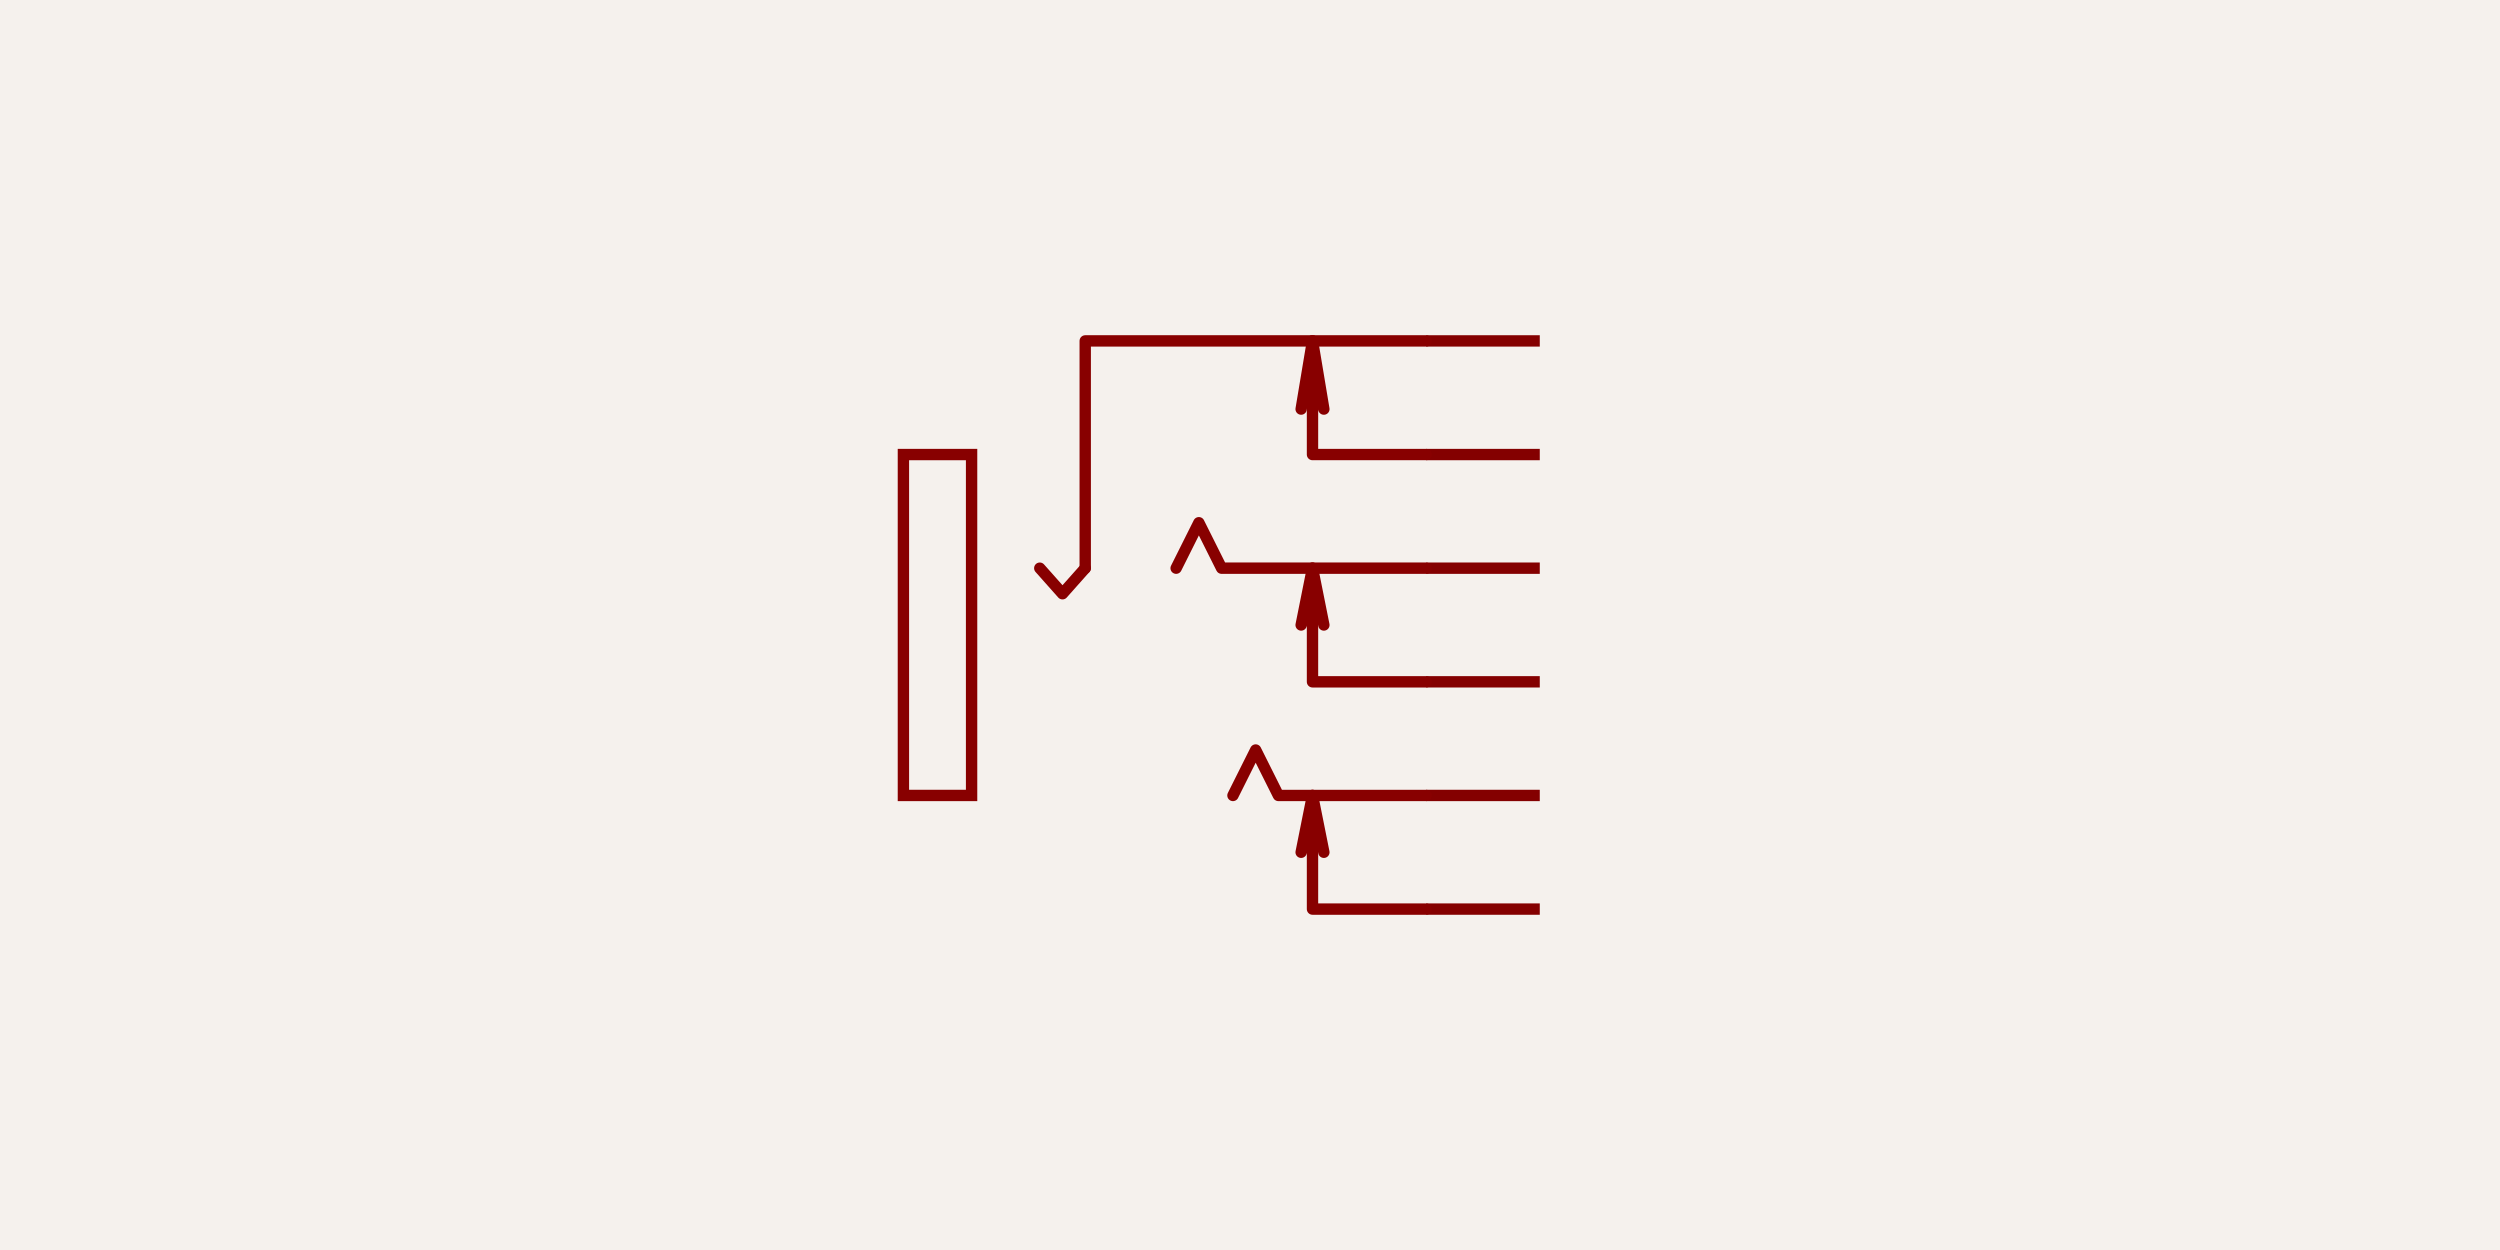
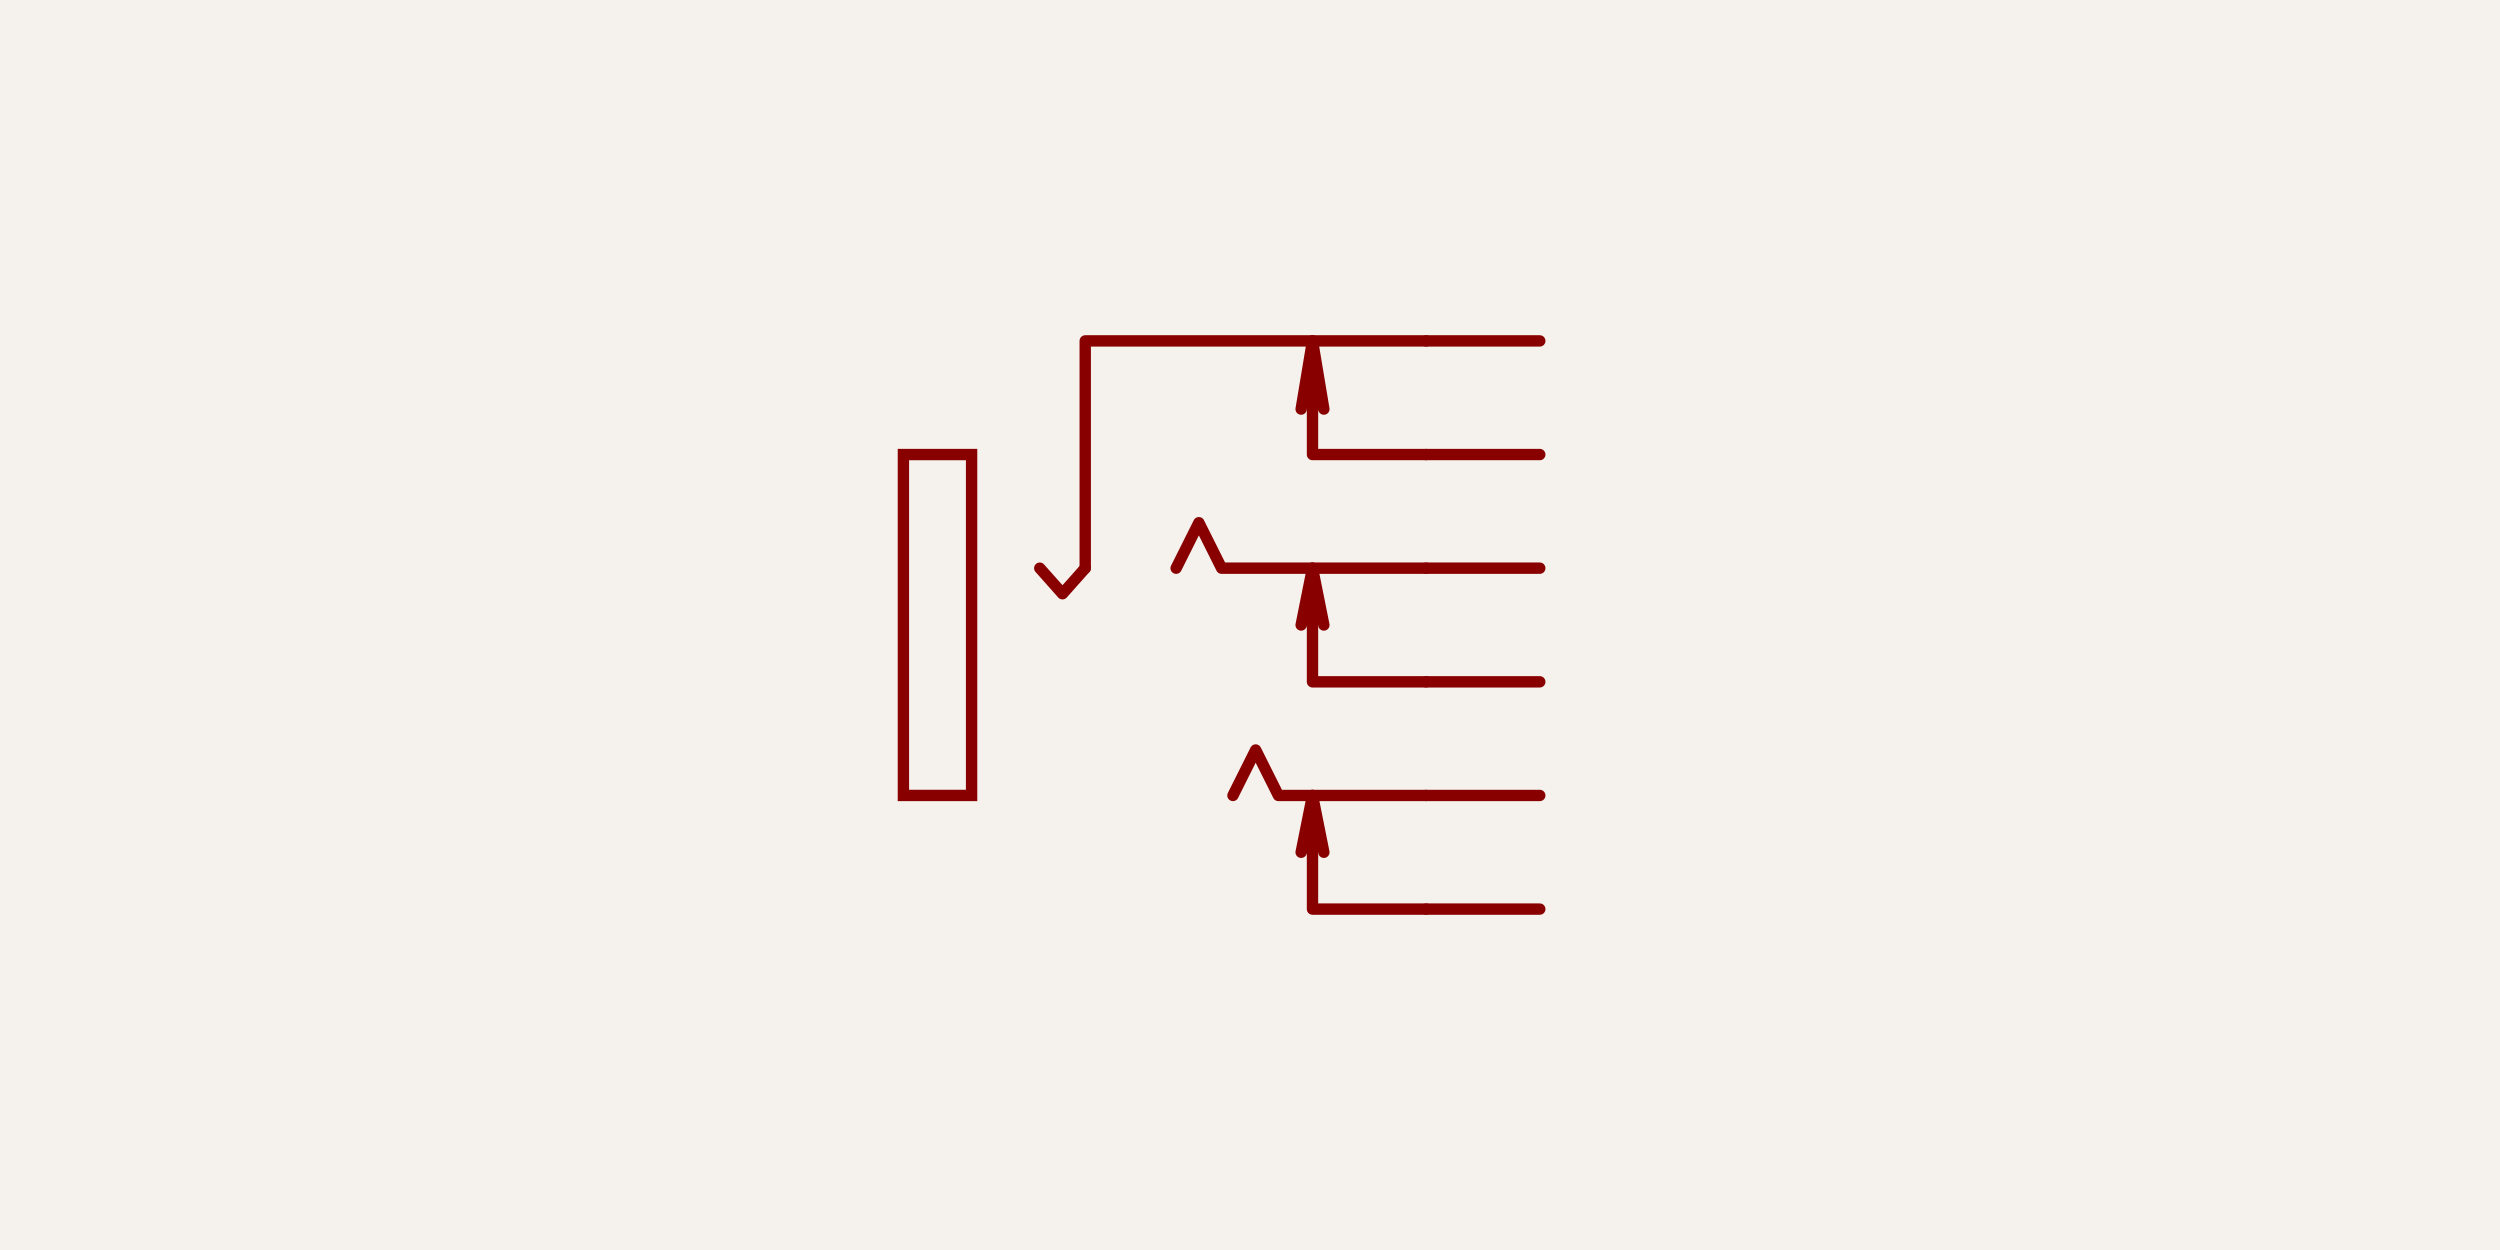
<svg xmlns="http://www.w3.org/2000/svg" class="tscircuit-schematic" width="1200" height="600" style="background-color: rgb(245, 241, 237)" data-real-to-screen-transform="matrix(272.7272727273,0,0,-272.7272727273,575.4545454545,327.2727272727)" data-software-used-string="@tscircuit/core@0.0.1766">
  <style>
              .boundary { fill: rgb(245, 241, 237); }
              .schematic-boundary { fill: none; stroke: #fff; }
              .component { fill: none; stroke: rgb(132, 0, 0); }
              .chip { fill: rgb(255, 255, 194); stroke: rgb(132, 0, 0); }
              .component-pin { fill: none; stroke: rgb(132, 0, 0); }
              .text { font-family: sans-serif; fill: rgb(0, 150, 0); }
              .pin-number { fill: rgb(169, 0, 0); }
              .port-label { fill: rgb(0, 100, 100); }
              .component-name { fill: rgb(0, 100, 100); }
-               
+ 
            </style>
  <rect class="boundary" x="0" y="0" width="1200" height="600" />
  <g class="sch-component" data-circuit-json-type="schematic_component" data-schematic-component-id="schematic_component_0">
-     <line class="sch-line" x1="739.091" y1="163.636" x2="684.545" y2="163.636" stroke="rgba(132, 0, 0)" stroke-width="5.455" data-schematic-line-id="schematic_line_0" data-schematic-component-id="schematic_component_0" />
-     <line class="sch-line" x1="739.091" y1="218.182" x2="684.545" y2="218.182" stroke="rgba(132, 0, 0)" stroke-width="5.455" data-schematic-line-id="schematic_line_1" data-schematic-component-id="schematic_component_0" />
-     <line class="sch-line" x1="739.091" y1="272.727" x2="684.545" y2="272.727" stroke="rgba(132, 0, 0)" stroke-width="5.455" data-schematic-line-id="schematic_line_2" data-schematic-component-id="schematic_component_0" />
-     <line class="sch-line" x1="739.091" y1="327.273" x2="684.545" y2="327.273" stroke="rgba(132, 0, 0)" stroke-width="5.455" data-schematic-line-id="schematic_line_3" data-schematic-component-id="schematic_component_0" />
-     <line class="sch-line" x1="739.091" y1="381.818" x2="684.545" y2="381.818" stroke="rgba(132, 0, 0)" stroke-width="5.455" data-schematic-line-id="schematic_line_4" data-schematic-component-id="schematic_component_0" />
-     <line class="sch-line" x1="739.091" y1="436.364" x2="684.545" y2="436.364" stroke="rgba(132, 0, 0)" stroke-width="5.455" data-schematic-line-id="schematic_line_5" data-schematic-component-id="schematic_component_0" />
    <rect class="sch-rect" x="433.636" y="218.182" width="32.727" height="163.636" fill="none" stroke="#880000" stroke-width="5.455" data-schematic-rect-id="schematic_rect_0" data-schematic-component-id="schematic_component_0" />
    <path class="sch-path" d="M 684.545 218.182 L 630 218.182 L 630 163.636 L 635.455 196.364" stroke="#880000" stroke-width="5.455" fill="none" stroke-linecap="round" stroke-linejoin="round" data-schematic-component-id="schematic_component_0" />
    <path class="sch-path" d="M 630 163.636 L 624.545 196.364" stroke="#880000" stroke-width="5.455" fill="none" stroke-linecap="round" stroke-linejoin="round" data-schematic-component-id="schematic_component_0" />
    <path class="sch-path" d="M 684.545 327.273 L 630 327.273 L 630 272.727 L 624.545 300" stroke="#880000" stroke-width="5.455" fill="none" stroke-linecap="round" stroke-linejoin="round" data-schematic-component-id="schematic_component_0" />
    <path class="sch-path" d="M 630 272.727 L 635.455 300" stroke="#880000" stroke-width="5.455" fill="none" stroke-linecap="round" stroke-linejoin="round" data-schematic-component-id="schematic_component_0" />
+     <path class="sch-path" d="M 739.091 163.636 L 684.545 163.636" stroke="#880000" stroke-width="5.455" fill="none" stroke-linecap="round" stroke-linejoin="round" data-schematic-component-id="schematic_component_0" />
+     <path class="sch-path" d="M 739.091 218.182 L 684.545 218.182" stroke="#880000" stroke-width="5.455" fill="none" stroke-linecap="round" stroke-linejoin="round" data-schematic-component-id="schematic_component_0" />
+     <path class="sch-path" d="M 739.091 272.727 L 684.545 272.727" stroke="#880000" stroke-width="5.455" fill="none" stroke-linecap="round" stroke-linejoin="round" data-schematic-component-id="schematic_component_0" />
+     <path class="sch-path" d="M 739.091 327.273 L 684.545 327.273" stroke="#880000" stroke-width="5.455" fill="none" stroke-linecap="round" stroke-linejoin="round" data-schematic-component-id="schematic_component_0" />
+     <path class="sch-path" d="M 739.091 381.818 L 684.545 381.818" stroke="#880000" stroke-width="5.455" fill="none" stroke-linecap="round" stroke-linejoin="round" data-schematic-component-id="schematic_component_0" />
+     <path class="sch-path" d="M 739.091 436.364 L 684.545 436.364" stroke="#880000" stroke-width="5.455" fill="none" stroke-linecap="round" stroke-linejoin="round" data-schematic-component-id="schematic_component_0" />
    <path class="sch-path" d="M 684.545 163.636 L 520.909 163.636 L 520.909 272.727" stroke="#880000" stroke-width="5.455" fill="none" stroke-linecap="round" stroke-linejoin="round" data-schematic-component-id="schematic_component_0" />
    <path class="sch-path" d="M 499.091 272.727 L 510 285 L 520.909 272.727" stroke="#880000" stroke-width="5.455" fill="none" stroke-linecap="round" stroke-linejoin="round" data-schematic-component-id="schematic_component_0" />
    <path class="sch-path" d="M 684.545 436.364 L 630 436.364 L 630 381.818 L 624.545 409.091" stroke="#880000" stroke-width="5.455" fill="none" stroke-linecap="round" stroke-linejoin="round" data-schematic-component-id="schematic_component_0" />
    <path class="sch-path" d="M 630 381.818 L 635.455 409.091" stroke="#880000" stroke-width="5.455" fill="none" stroke-linecap="round" stroke-linejoin="round" data-schematic-component-id="schematic_component_0" />
    <path class="sch-path" d="M 684.545 272.727 L 586.364 272.727 L 575.455 250.909 L 564.545 272.727" stroke="#880000" stroke-width="5.455" fill="none" stroke-linecap="round" stroke-linejoin="round" data-schematic-component-id="schematic_component_0" />
    <path class="sch-path" d="M 684.545 381.818 L 613.636 381.818 L 602.727 360 L 591.818 381.818" stroke="#880000" stroke-width="5.455" fill="none" stroke-linecap="round" stroke-linejoin="round" data-schematic-component-id="schematic_component_0" />
  </g>
  <g class="schematic-port-hover sch-port-hover" data-schematic-port-id="source_port_0">
    <circle cx="739.091" cy="163.636" r="10.909" fill="red" opacity="0" />
  </g>
  <g class="schematic-port-hover sch-port-hover" data-schematic-port-id="source_port_1">
    <circle cx="739.091" cy="218.182" r="10.909" fill="red" opacity="0" />
  </g>
  <g class="schematic-port-hover sch-port-hover" data-schematic-port-id="source_port_2">
    <circle cx="739.091" cy="272.727" r="10.909" fill="red" opacity="0" />
  </g>
  <g class="schematic-port-hover sch-port-hover" data-schematic-port-id="source_port_3">
    <circle cx="739.091" cy="327.273" r="10.909" fill="red" opacity="0" />
  </g>
  <g class="schematic-port-hover sch-port-hover" data-schematic-port-id="source_port_4">
    <circle cx="739.091" cy="381.818" r="10.909" fill="red" opacity="0" />
  </g>
  <g class="schematic-port-hover sch-port-hover" data-schematic-port-id="source_port_5">
    <circle cx="739.091" cy="436.364" r="10.909" fill="red" opacity="0" />
  </g>
</svg>
